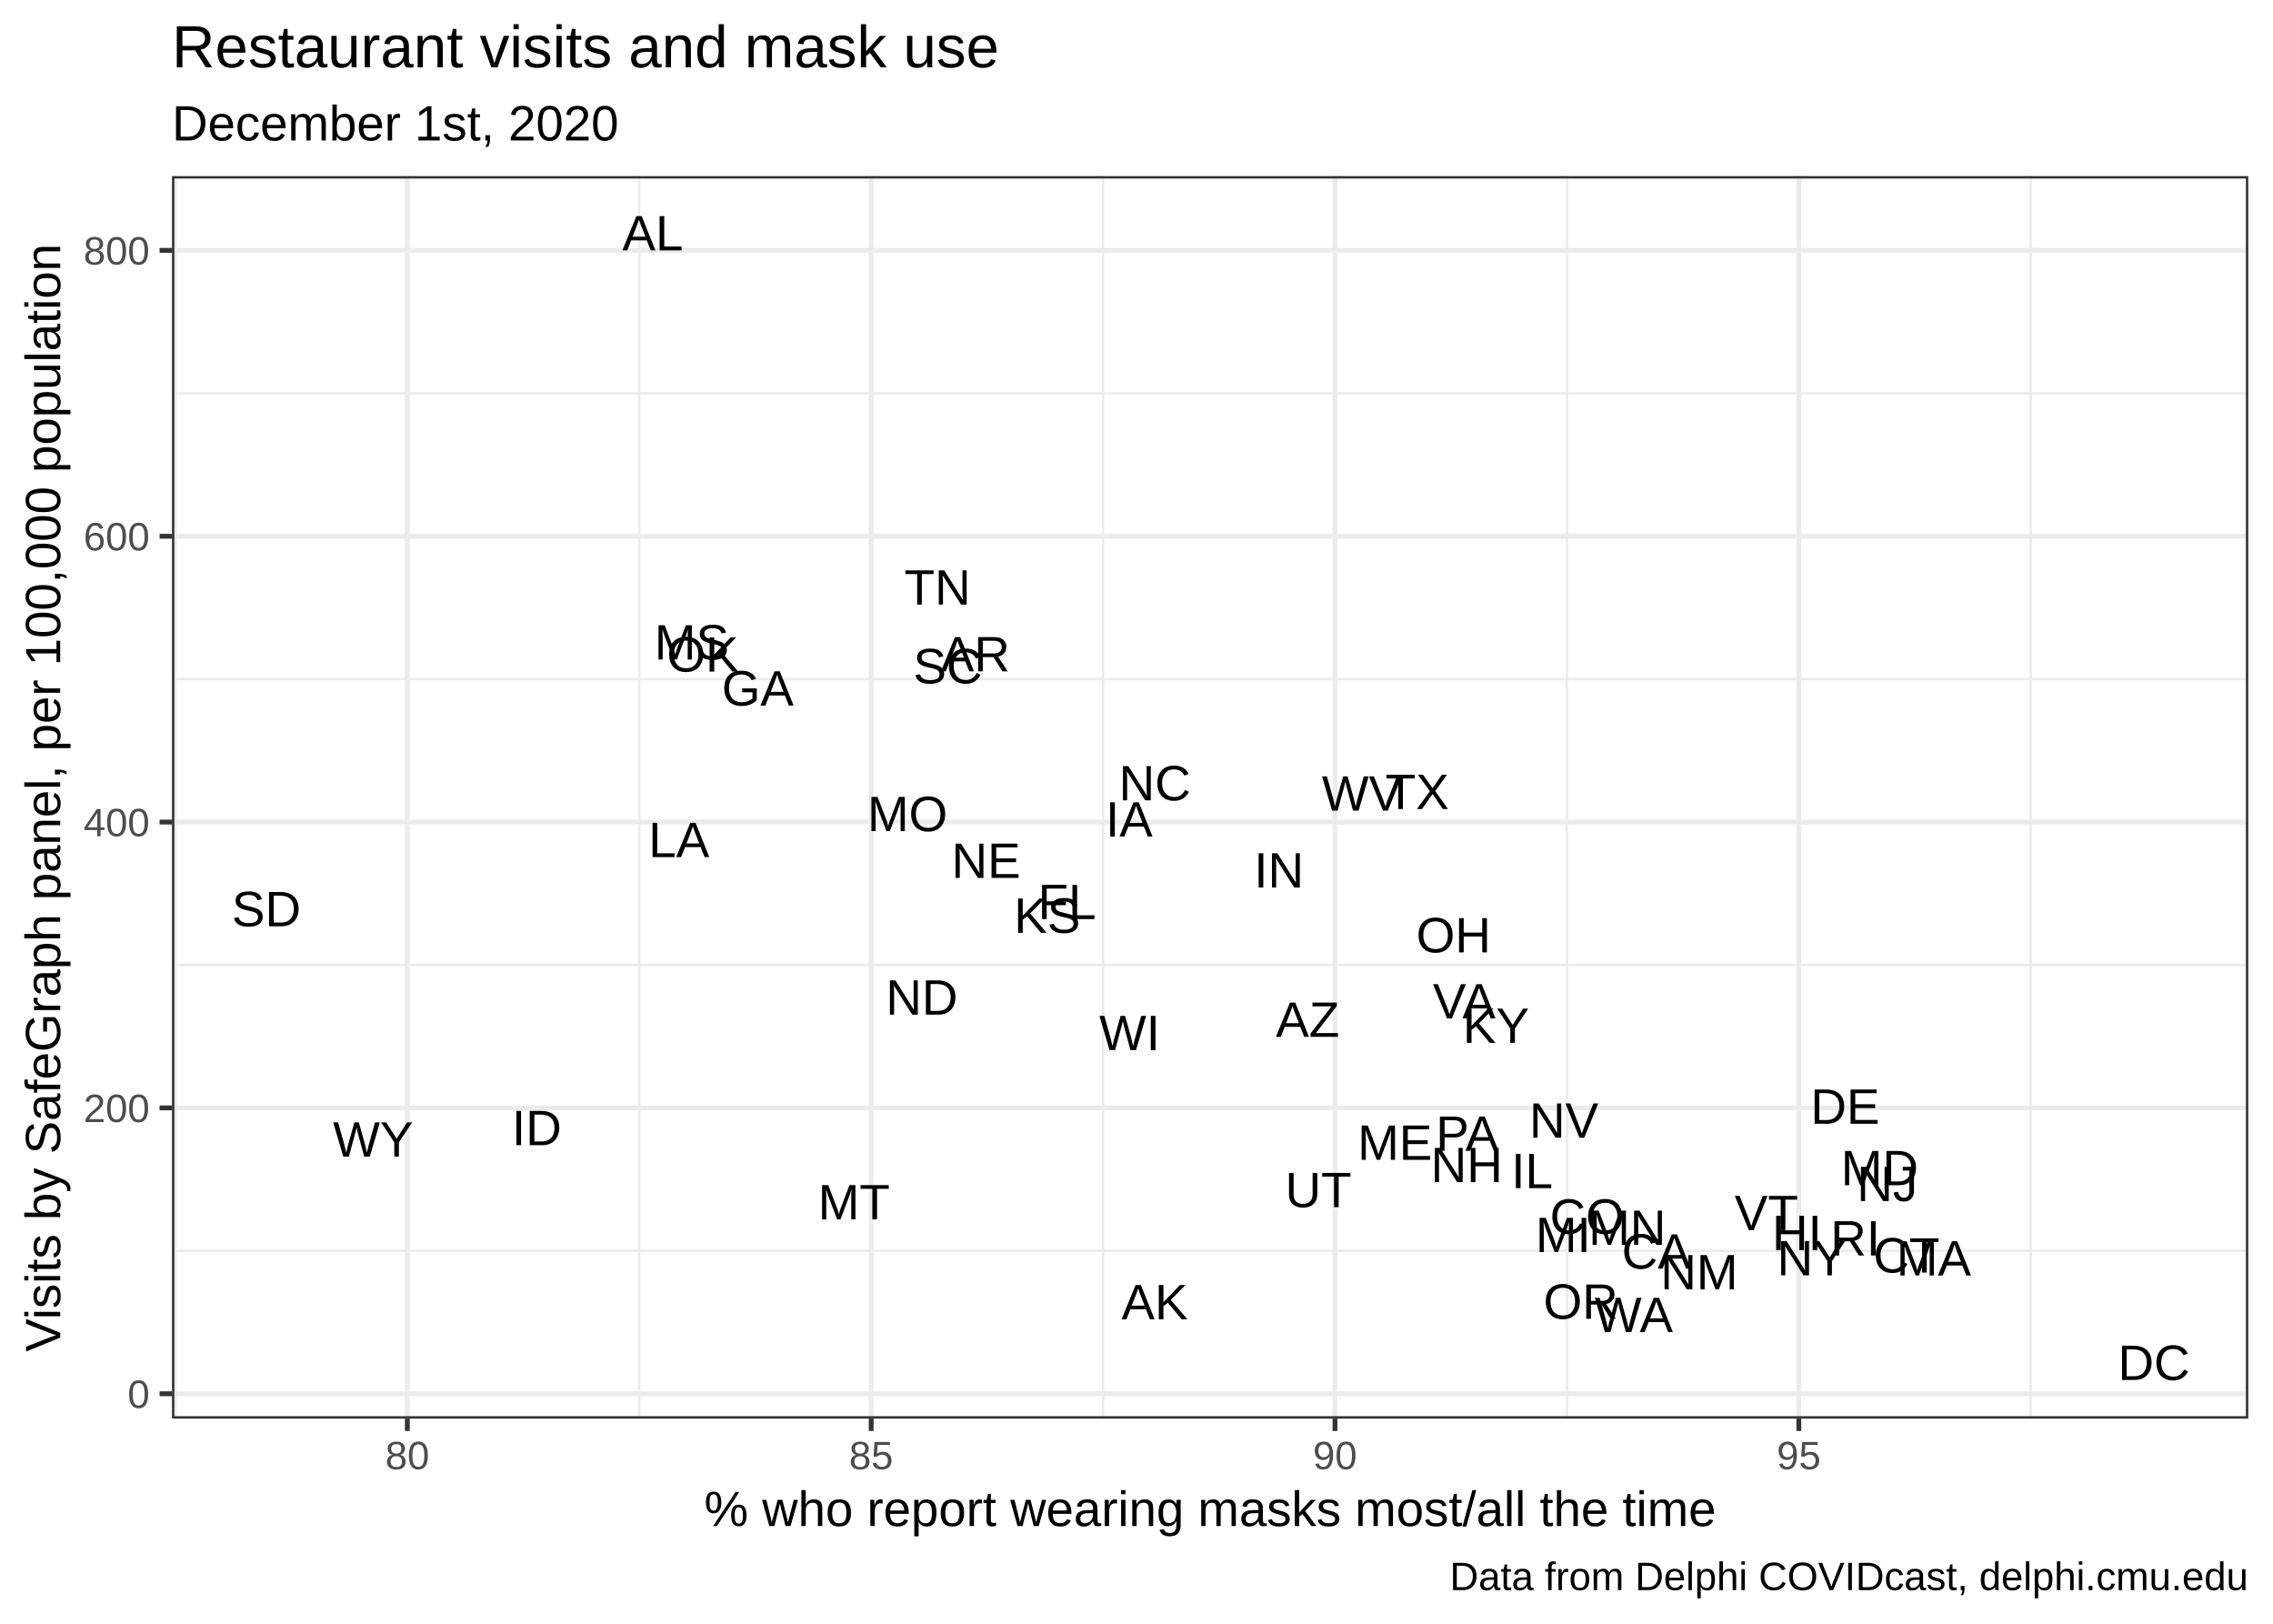
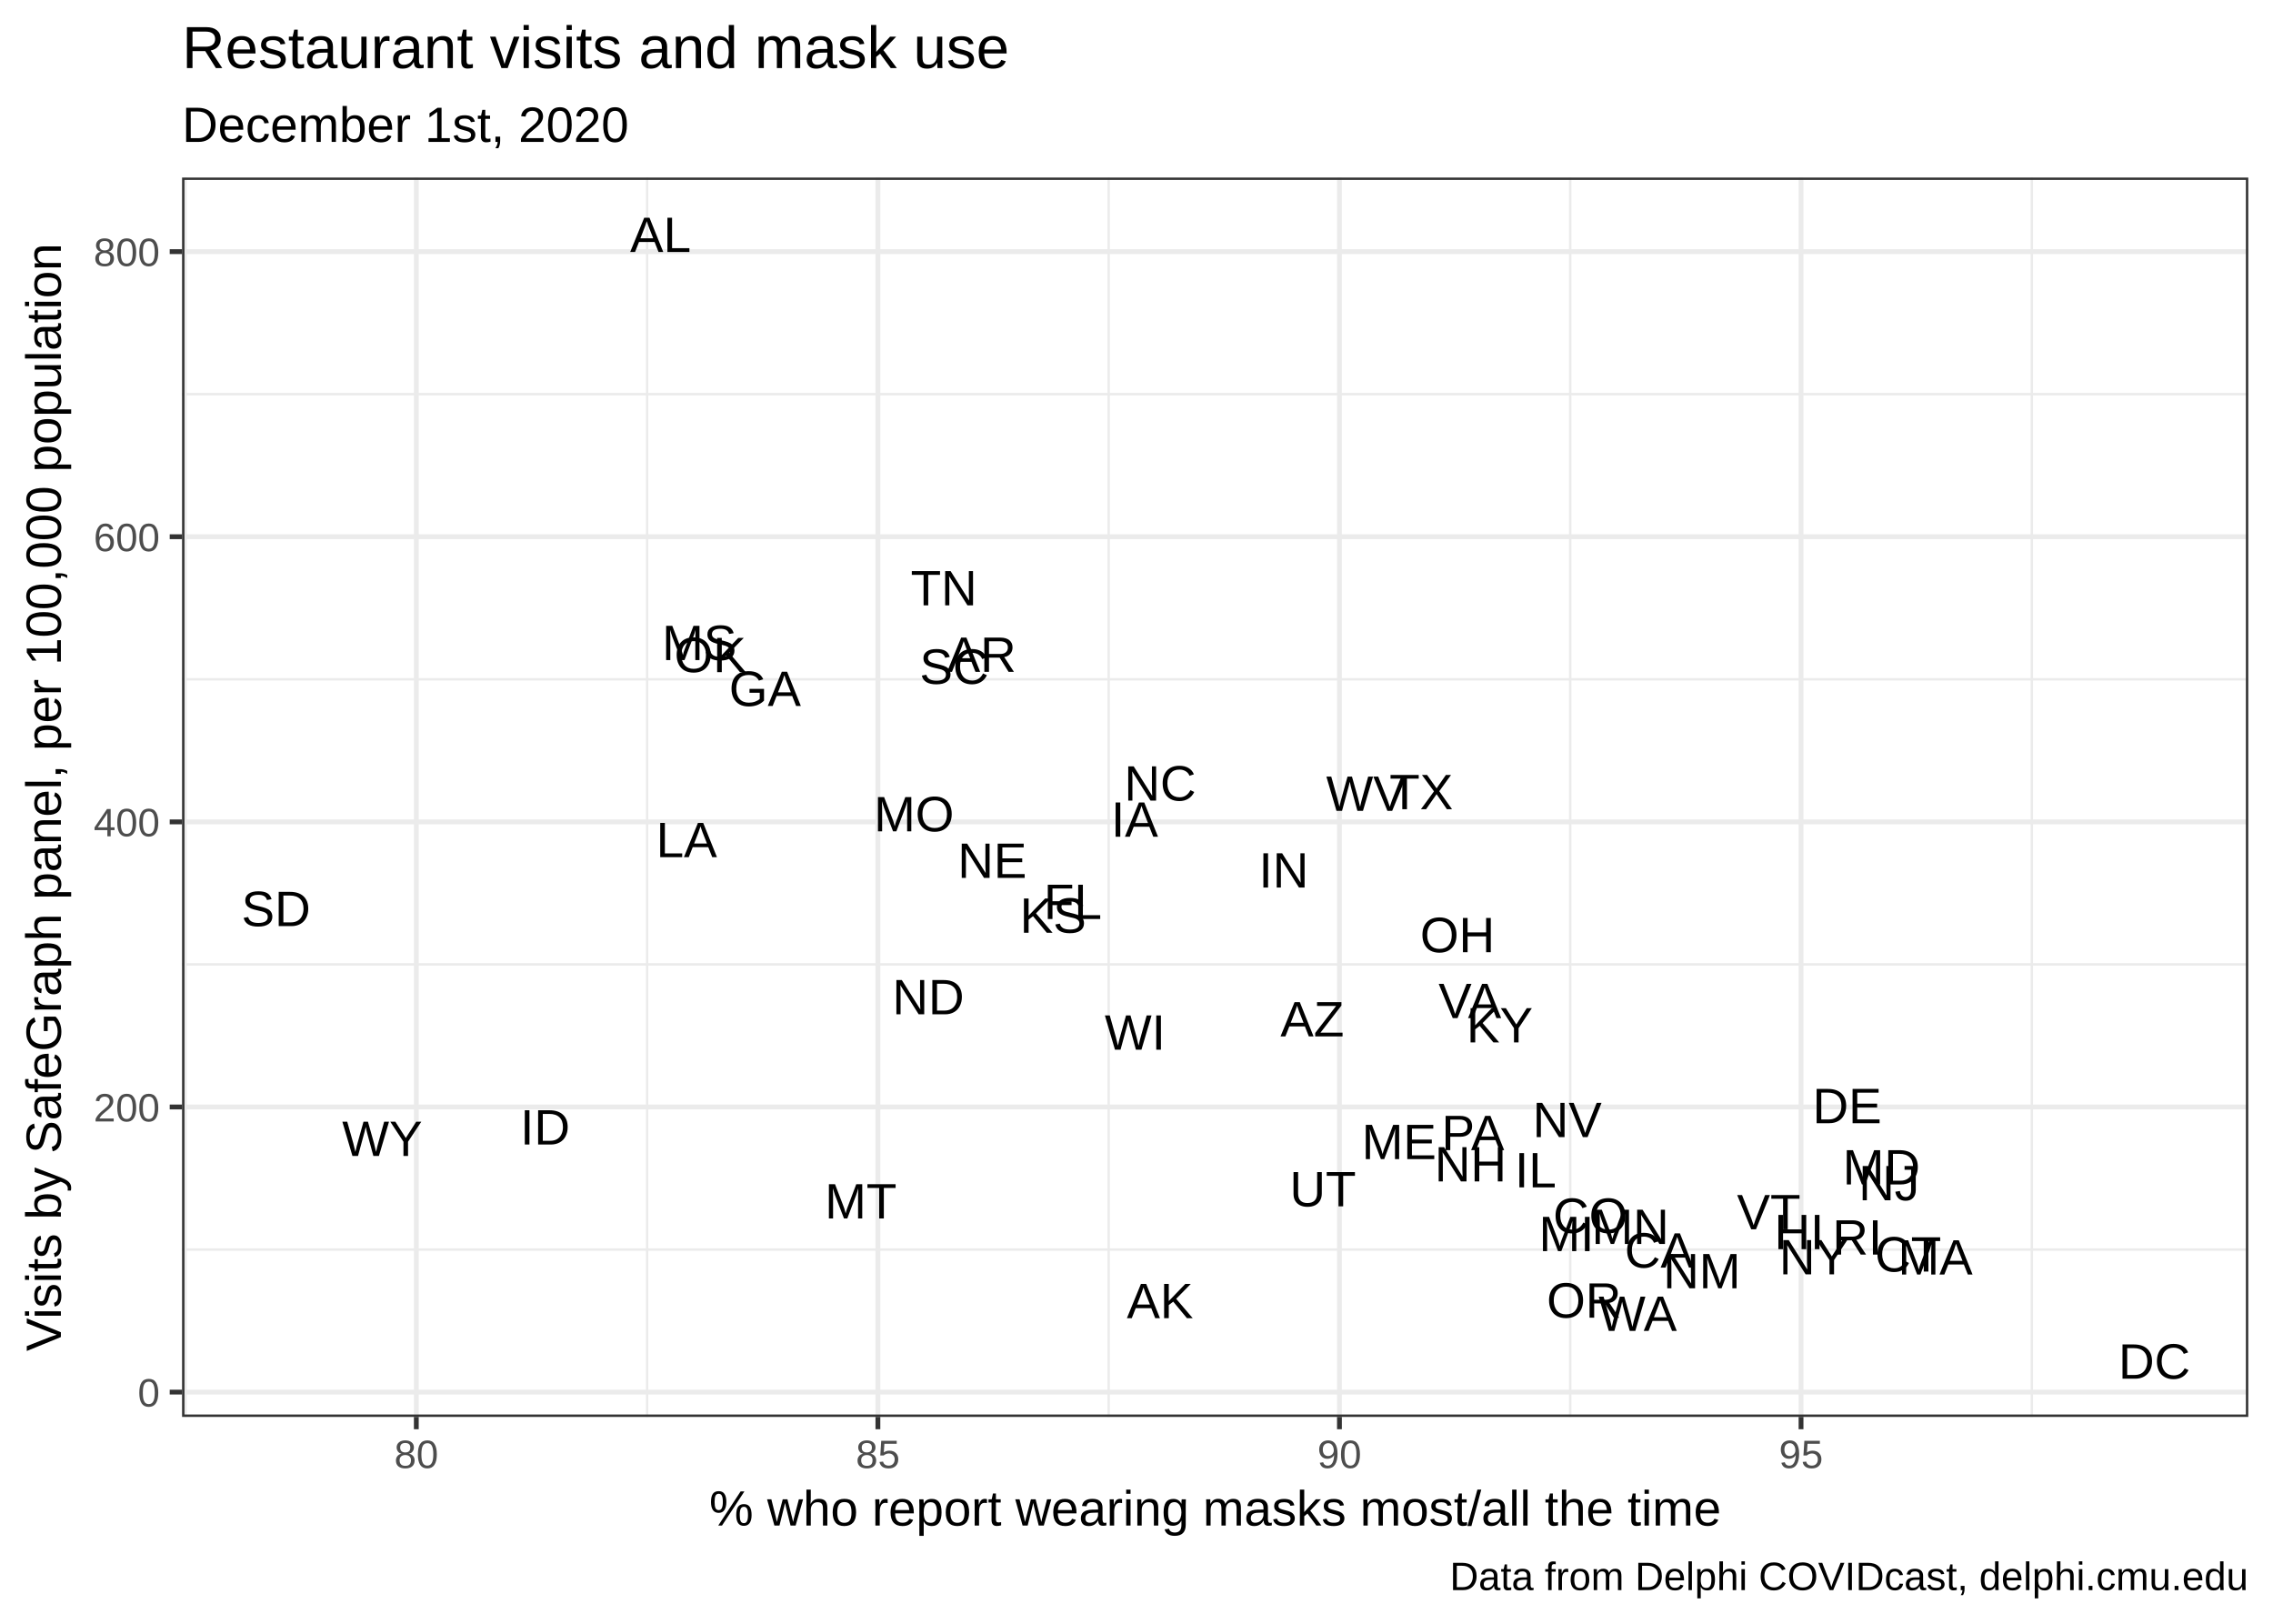
- <svg xmlns="http://www.w3.org/2000/svg" viewBox="0 0 504.00 360.00">
+ <svg xmlns="http://www.w3.org/2000/svg" class="svglite" width="504.00pt" height="360.00pt" viewBox="0 0 504.00 360.00">
  <defs>
    <style type="text/css">
-     line, polyline, polygon, path, rect, circle {
+     .svglite line, .svglite polyline, .svglite polygon, .svglite path, .svglite rect, .svglite circle {
      fill: none;
      stroke: #000000;
      stroke-linecap: round;
      stroke-linejoin: round;
      stroke-miterlimit: 10.00;
    }
+     .svglite text {
+       white-space: pre;
+     }
  </style>
  </defs>
  <rect width="100%" height="100%" style="stroke: none; fill: #FFFFFF;" />
-   <rect x="0.00" y="0" width="504.00" height="360.00" style="stroke-width: 1.07; stroke: #FFFFFF; fill: #FFFFFF;" />
  <defs>
-     <clipPath id="cpMzguMTN8NDk4LjUyfDMxNC41MnwzOS4wNA==">
-       <rect x="38.13" y="39.04" width="460.39" height="275.48" />
-     </clipPath>
-   </defs>
-   <rect x="38.13" y="39.04" width="460.39" height="275.48" style="stroke-width: 1.07; stroke: none; fill: #FFFFFF;" clip-path="url(#cpMzguMTN8NDk4LjUyfDMxNC41MnwzOS4wNA==)" />
-   <polyline points="38.13,277.32 498.52,277.32 " style="stroke-width: 0.53; stroke: #EBEBEB; stroke-linecap: butt;" clip-path="url(#cpMzguMTN8NDk4LjUyfDMxNC41MnwzOS4wNA==)" />
-   <polyline points="38.13,213.95 498.52,213.95 " style="stroke-width: 0.53; stroke: #EBEBEB; stroke-linecap: butt;" clip-path="url(#cpMzguMTN8NDk4LjUyfDMxNC41MnwzOS4wNA==)" />
-   <polyline points="38.13,150.57 498.52,150.57 " style="stroke-width: 0.53; stroke: #EBEBEB; stroke-linecap: butt;" clip-path="url(#cpMzguMTN8NDk4LjUyfDMxNC41MnwzOS4wNA==)" />
-   <polyline points="38.13,87.20 498.52,87.20 " style="stroke-width: 0.53; stroke: #EBEBEB; stroke-linecap: butt;" clip-path="url(#cpMzguMTN8NDk4LjUyfDMxNC41MnwzOS4wNA==)" />
-   <polyline points="38.90,314.52 38.90,39.04 " style="stroke-width: 0.53; stroke: #EBEBEB; stroke-linecap: butt;" clip-path="url(#cpMzguMTN8NDk4LjUyfDMxNC41MnwzOS4wNA==)" />
-   <polyline points="141.74,314.52 141.74,39.04 " style="stroke-width: 0.53; stroke: #EBEBEB; stroke-linecap: butt;" clip-path="url(#cpMzguMTN8NDk4LjUyfDMxNC41MnwzOS4wNA==)" />
-   <polyline points="244.59,314.52 244.59,39.04 " style="stroke-width: 0.53; stroke: #EBEBEB; stroke-linecap: butt;" clip-path="url(#cpMzguMTN8NDk4LjUyfDMxNC41MnwzOS4wNA==)" />
-   <polyline points="347.44,314.52 347.44,39.04 " style="stroke-width: 0.53; stroke: #EBEBEB; stroke-linecap: butt;" clip-path="url(#cpMzguMTN8NDk4LjUyfDMxNC41MnwzOS4wNA==)" />
-   <polyline points="450.28,314.52 450.28,39.04 " style="stroke-width: 0.53; stroke: #EBEBEB; stroke-linecap: butt;" clip-path="url(#cpMzguMTN8NDk4LjUyfDMxNC41MnwzOS4wNA==)" />
-   <polyline points="38.13,309.01 498.52,309.01 " style="stroke-width: 1.07; stroke: #EBEBEB; stroke-linecap: butt;" clip-path="url(#cpMzguMTN8NDk4LjUyfDMxNC41MnwzOS4wNA==)" />
-   <polyline points="38.13,245.63 498.52,245.63 " style="stroke-width: 1.07; stroke: #EBEBEB; stroke-linecap: butt;" clip-path="url(#cpMzguMTN8NDk4LjUyfDMxNC41MnwzOS4wNA==)" />
-   <polyline points="38.13,182.26 498.52,182.26 " style="stroke-width: 1.07; stroke: #EBEBEB; stroke-linecap: butt;" clip-path="url(#cpMzguMTN8NDk4LjUyfDMxNC41MnwzOS4wNA==)" />
-   <polyline points="38.13,118.89 498.52,118.89 " style="stroke-width: 1.07; stroke: #EBEBEB; stroke-linecap: butt;" clip-path="url(#cpMzguMTN8NDk4LjUyfDMxNC41MnwzOS4wNA==)" />
-   <polyline points="38.13,55.51 498.52,55.51 " style="stroke-width: 1.07; stroke: #EBEBEB; stroke-linecap: butt;" clip-path="url(#cpMzguMTN8NDk4LjUyfDMxNC41MnwzOS4wNA==)" />
-   <polyline points="90.32,314.52 90.32,39.04 " style="stroke-width: 1.07; stroke: #EBEBEB; stroke-linecap: butt;" clip-path="url(#cpMzguMTN8NDk4LjUyfDMxNC41MnwzOS4wNA==)" />
-   <polyline points="193.17,314.52 193.17,39.04 " style="stroke-width: 1.07; stroke: #EBEBEB; stroke-linecap: butt;" clip-path="url(#cpMzguMTN8NDk4LjUyfDMxNC41MnwzOS4wNA==)" />
-   <polyline points="296.01,314.52 296.01,39.04 " style="stroke-width: 1.07; stroke: #EBEBEB; stroke-linecap: butt;" clip-path="url(#cpMzguMTN8NDk4LjUyfDMxNC41MnwzOS4wNA==)" />
-   <polyline points="398.86,314.52 398.86,39.04 " style="stroke-width: 1.07; stroke: #EBEBEB; stroke-linecap: butt;" clip-path="url(#cpMzguMTN8NDk4LjUyfDMxNC41MnwzOS4wNA==)" />
-   <g clip-path="url(#cpMzguMTN8NDk4LjUyfDMxNC41MnwzOS4wNA==)">
-     <text x="248.67" y="292.50" style="font-size: 11.04px; font-family: Arial;" textLength="14.73px" lengthAdjust="spacingAndGlyphs">AK</text>
-   </g>
-   <g clip-path="url(#cpMzguMTN8NDk4LjUyfDMxNC41MnwzOS4wNA==)">
-     <text x="137.99" y="55.51" style="font-size: 11.04px; font-family: Arial;" textLength="13.50px" lengthAdjust="spacingAndGlyphs">AL</text>
-   </g>
-   <g clip-path="url(#cpMzguMTN8NDk4LjUyfDMxNC41MnwzOS4wNA==)">
-     <text x="208.62" y="148.84" style="font-size: 11.04px; font-family: Arial;" textLength="15.34px" lengthAdjust="spacingAndGlyphs">AR</text>
-   </g>
-   <g clip-path="url(#cpMzguMTN8NDk4LjUyfDMxNC41MnwzOS4wNA==)">
-     <text x="282.90" y="229.88" style="font-size: 11.04px; font-family: Arial;" textLength="14.11px" lengthAdjust="spacingAndGlyphs">AZ</text>
-   </g>
-   <g clip-path="url(#cpMzguMTN8NDk4LjUyfDMxNC41MnwzOS4wNA==)">
-     <text x="359.59" y="281.27" style="font-size: 11.04px; font-family: Arial;" textLength="15.34px" lengthAdjust="spacingAndGlyphs">CA</text>
-   </g>
-   <g clip-path="url(#cpMzguMTN8NDk4LjUyfDMxNC41MnwzOS4wNA==)">
-     <text x="343.65" y="273.55" style="font-size: 11.04px; font-family: Arial;" textLength="16.56px" lengthAdjust="spacingAndGlyphs">CO</text>
-   </g>
-   <g clip-path="url(#cpMzguMTN8NDk4LjUyfDMxNC41MnwzOS4wNA==)">
-     <text x="415.36" y="282.14" style="font-size: 11.04px; font-family: Arial;" textLength="14.72px" lengthAdjust="spacingAndGlyphs">CT</text>
-   </g>
-   <g clip-path="url(#cpMzguMTN8NDk4LjUyfDMxNC41MnwzOS4wNA==)">
-     <text x="469.62" y="305.95" style="font-size: 11.04px; font-family: Arial;" textLength="15.94px" lengthAdjust="spacingAndGlyphs">DC</text>
-   </g>
-   <g clip-path="url(#cpMzguMTN8NDk4LjUyfDMxNC41MnwzOS4wNA==)">
-     <text x="401.46" y="249.15" style="font-size: 11.04px; font-family: Arial;" textLength="15.34px" lengthAdjust="spacingAndGlyphs">DE</text>
-   </g>
-   <g clip-path="url(#cpMzguMTN8NDk4LjUyfDMxNC41MnwzOS4wNA==)">
-     <text x="230.15" y="203.77" style="font-size: 11.04px; font-family: Arial;" textLength="12.88px" lengthAdjust="spacingAndGlyphs">FL</text>
-   </g>
-   <g clip-path="url(#cpMzguMTN8NDk4LjUyfDMxNC41MnwzOS4wNA==)">
-     <text x="160.03" y="156.42" style="font-size: 11.04px; font-family: Arial;" textLength="15.95px" lengthAdjust="spacingAndGlyphs">GA</text>
-   </g>
-   <g clip-path="url(#cpMzguMTN8NDk4LjUyfDMxNC41MnwzOS4wNA==)">
-     <text x="392.93" y="277.16" style="font-size: 11.04px; font-family: Arial;" textLength="11.04px" lengthAdjust="spacingAndGlyphs">HI</text>
-   </g>
-   <g clip-path="url(#cpMzguMTN8NDk4LjUyfDMxNC41MnwzOS4wNA==)">
-     <text x="245.15" y="185.48" style="font-size: 11.04px; font-family: Arial;" textLength="10.43px" lengthAdjust="spacingAndGlyphs">IA</text>
-   </g>
-   <g clip-path="url(#cpMzguMTN8NDk4LjUyfDMxNC41MnwzOS4wNA==)">
-     <text x="113.49" y="253.90" style="font-size: 11.04px; font-family: Arial;" textLength="11.04px" lengthAdjust="spacingAndGlyphs">ID</text>
-   </g>
-   <g clip-path="url(#cpMzguMTN8NDk4LjUyfDMxNC41MnwzOS4wNA==)">
-     <text x="335.11" y="263.42" style="font-size: 11.04px; font-family: Arial;" textLength="9.21px" lengthAdjust="spacingAndGlyphs">IL</text>
-   </g>
-   <g clip-path="url(#cpMzguMTN8NDk4LjUyfDMxNC41MnwzOS4wNA==)">
-     <text x="278.07" y="196.78" style="font-size: 11.04px; font-family: Arial;" textLength="11.04px" lengthAdjust="spacingAndGlyphs">IN</text>
-   </g>
-   <g clip-path="url(#cpMzguMTN8NDk4LjUyfDMxNC41MnwzOS4wNA==)">
-     <text x="224.84" y="206.82" style="font-size: 11.04px; font-family: Arial;" textLength="14.73px" lengthAdjust="spacingAndGlyphs">KS</text>
-   </g>
-   <g clip-path="url(#cpMzguMTN8NDk4LjUyfDMxNC41MnwzOS4wNA==)">
-     <text x="324.35" y="231.21" style="font-size: 11.04px; font-family: Arial;" textLength="14.73px" lengthAdjust="spacingAndGlyphs">KY</text>
-   </g>
-   <g clip-path="url(#cpMzguMTN8NDk4LjUyfDMxNC41MnwzOS4wNA==)">
-     <text x="143.79" y="190.03" style="font-size: 11.04px; font-family: Arial;" textLength="13.50px" lengthAdjust="spacingAndGlyphs">LA</text>
-   </g>
-   <g clip-path="url(#cpMzguMTN8NDk4LjUyfDMxNC41MnwzOS4wNA==)">
-     <text x="420.50" y="282.79" style="font-size: 11.04px; font-family: Arial;" textLength="16.56px" lengthAdjust="spacingAndGlyphs">MA</text>
-   </g>
-   <g clip-path="url(#cpMzguMTN8NDk4LjUyfDMxNC41MnwzOS4wNA==)">
-     <text x="408.19" y="262.77" style="font-size: 11.04px; font-family: Arial;" textLength="17.17px" lengthAdjust="spacingAndGlyphs">MD</text>
-   </g>
-   <g clip-path="url(#cpMzguMTN8NDk4LjUyfDMxNC41MnwzOS4wNA==)">
-     <text x="301.02" y="257.14" style="font-size: 11.04px; font-family: Arial;" textLength="16.56px" lengthAdjust="spacingAndGlyphs">ME</text>
-   </g>
-   <g clip-path="url(#cpMzguMTN8NDk4LjUyfDMxNC41MnwzOS4wNA==)">
-     <text x="340.48" y="277.60" style="font-size: 11.04px; font-family: Arial;" textLength="12.26px" lengthAdjust="spacingAndGlyphs">MI</text>
-   </g>
-   <g clip-path="url(#cpMzguMTN8NDk4LjUyfDMxNC41MnwzOS4wNA==)">
-     <text x="352.23" y="276.01" style="font-size: 11.04px; font-family: Arial;" textLength="17.17px" lengthAdjust="spacingAndGlyphs">MN</text>
-   </g>
-   <g clip-path="url(#cpMzguMTN8NDk4LjUyfDMxNC41MnwzOS4wNA==)">
-     <text x="192.32" y="184.28" style="font-size: 11.04px; font-family: Arial;" textLength="17.78px" lengthAdjust="spacingAndGlyphs">MO</text>
-   </g>
-   <g clip-path="url(#cpMzguMTN8NDk4LjUyfDMxNC41MnwzOS4wNA==)">
-     <text x="145.11" y="146.22" style="font-size: 11.04px; font-family: Arial;" textLength="16.56px" lengthAdjust="spacingAndGlyphs">MS</text>
-   </g>
-   <g clip-path="url(#cpMzguMTN8NDk4LjUyfDMxNC41MnwzOS4wNA==)">
-     <text x="181.38" y="270.34" style="font-size: 11.04px; font-family: Arial;" textLength="15.94px" lengthAdjust="spacingAndGlyphs">MT</text>
-   </g>
-   <g clip-path="url(#cpMzguMTN8NDk4LjUyfDMxNC41MnwzOS4wNA==)">
-     <text x="248.09" y="177.45" style="font-size: 11.04px; font-family: Arial;" textLength="15.94px" lengthAdjust="spacingAndGlyphs">NC</text>
-   </g>
-   <g clip-path="url(#cpMzguMTN8NDk4LjUyfDMxNC41MnwzOS4wNA==)">
-     <text x="196.42" y="224.95" style="font-size: 11.04px; font-family: Arial;" textLength="15.94px" lengthAdjust="spacingAndGlyphs">ND</text>
-   </g>
-   <g clip-path="url(#cpMzguMTN8NDk4LjUyfDMxNC41MnwzOS4wNA==)">
-     <text x="210.98" y="194.64" style="font-size: 11.04px; font-family: Arial;" textLength="15.34px" lengthAdjust="spacingAndGlyphs">NE</text>
-   </g>
-   <g clip-path="url(#cpMzguMTN8NDk4LjUyfDMxNC41MnwzOS4wNA==)">
-     <text x="317.25" y="262.09" style="font-size: 11.04px; font-family: Arial;" textLength="15.94px" lengthAdjust="spacingAndGlyphs">NH</text>
-   </g>
-   <g clip-path="url(#cpMzguMTN8NDk4LjUyfDMxNC41MnwzOS4wNA==)">
-     <text x="411.72" y="266.29" style="font-size: 11.04px; font-family: Arial;" textLength="13.49px" lengthAdjust="spacingAndGlyphs">NJ</text>
-   </g>
-   <g clip-path="url(#cpMzguMTN8NDk4LjUyfDMxNC41MnwzOS4wNA==)">
-     <text x="368.18" y="285.86" style="font-size: 11.04px; font-family: Arial;" textLength="17.17px" lengthAdjust="spacingAndGlyphs">NM</text>
-   </g>
-   <g clip-path="url(#cpMzguMTN8NDk4LjUyfDMxNC41MnwzOS4wNA==)">
-     <text x="339.09" y="252.24" style="font-size: 11.04px; font-family: Arial;" textLength="15.34px" lengthAdjust="spacingAndGlyphs">NV</text>
-   </g>
-   <g clip-path="url(#cpMzguMTN8NDk4LjUyfDMxNC41MnwzOS4wNA==)">
-     <text x="394.04" y="282.75" style="font-size: 11.04px; font-family: Arial;" textLength="15.34px" lengthAdjust="spacingAndGlyphs">NY</text>
-   </g>
-   <g clip-path="url(#cpMzguMTN8NDk4LjUyfDMxNC41MnwzOS4wNA==)">
-     <text x="314.03" y="211.16" style="font-size: 11.04px; font-family: Arial;" textLength="16.56px" lengthAdjust="spacingAndGlyphs">OH</text>
-   </g>
-   <g clip-path="url(#cpMzguMTN8NDk4LjUyfDMxNC41MnwzOS4wNA==)">
-     <text x="147.85" y="148.90" style="font-size: 11.04px; font-family: Arial;" textLength="15.95px" lengthAdjust="spacingAndGlyphs">OK</text>
-   </g>
-   <g clip-path="url(#cpMzguMTN8NDk4LjUyfDMxNC41MnwzOS4wNA==)">
-     <text x="342.24" y="292.39" style="font-size: 11.04px; font-family: Arial;" textLength="16.56px" lengthAdjust="spacingAndGlyphs">OR</text>
-   </g>
-   <g clip-path="url(#cpMzguMTN8NDk4LjUyfDMxNC41MnwzOS4wNA==)">
-     <text x="318.38" y="255.15" style="font-size: 11.04px; font-family: Arial;" textLength="14.73px" lengthAdjust="spacingAndGlyphs">PA</text>
-   </g>
-   <g clip-path="url(#cpMzguMTN8NDk4LjUyfDMxNC41MnwzOS4wNA==)">
-     <text x="405.87" y="278.36" style="font-size: 11.04px; font-family: Arial;" textLength="11.04px" lengthAdjust="spacingAndGlyphs">RI</text>
-   </g>
-   <g clip-path="url(#cpMzguMTN8NDk4LjUyfDMxNC41MnwzOS4wNA==)">
-     <text x="202.49" y="151.51" style="font-size: 11.04px; font-family: Arial;" textLength="15.34px" lengthAdjust="spacingAndGlyphs">SC</text>
-   </g>
-   <g clip-path="url(#cpMzguMTN8NDk4LjUyfDMxNC41MnwzOS4wNA==)">
-     <text x="51.39" y="205.36" style="font-size: 11.04px; font-family: Arial;" textLength="15.34px" lengthAdjust="spacingAndGlyphs">SD</text>
-   </g>
-   <g clip-path="url(#cpMzguMTN8NDk4LjUyfDMxNC41MnwzOS4wNA==)">
-     <text x="200.51" y="134.05" style="font-size: 11.04px; font-family: Arial;" textLength="14.72px" lengthAdjust="spacingAndGlyphs">TN</text>
-   </g>
-   <g clip-path="url(#cpMzguMTN8NDk4LjUyfDMxNC41MnwzOS4wNA==)">
-     <text x="307.18" y="179.37" style="font-size: 11.04px; font-family: Arial;" textLength="14.11px" lengthAdjust="spacingAndGlyphs">TX</text>
-   </g>
-   <g clip-path="url(#cpMzguMTN8NDk4LjUyfDMxNC41MnwzOS4wNA==)">
-     <text x="284.96" y="267.64" style="font-size: 11.04px; font-family: Arial;" textLength="14.72px" lengthAdjust="spacingAndGlyphs">UT</text>
-   </g>
-   <g clip-path="url(#cpMzguMTN8NDk4LjUyfDMxNC41MnwzOS4wNA==)">
-     <text x="317.71" y="225.80" style="font-size: 11.04px; font-family: Arial;" textLength="14.73px" lengthAdjust="spacingAndGlyphs">VA</text>
-   </g>
-   <g clip-path="url(#cpMzguMTN8NDk4LjUyfDMxNC41MnwzOS4wNA==)">
-     <text x="384.62" y="272.74" style="font-size: 11.04px; font-family: Arial;" textLength="14.11px" lengthAdjust="spacingAndGlyphs">VT</text>
-   </g>
-   <g clip-path="url(#cpMzguMTN8NDk4LjUyfDMxNC41MnwzOS4wNA==)">
-     <text x="353.58" y="295.33" style="font-size: 11.04px; font-family: Arial;" textLength="17.78px" lengthAdjust="spacingAndGlyphs">WA</text>
-   </g>
-   <g clip-path="url(#cpMzguMTN8NDk4LjUyfDMxNC41MnwzOS4wNA==)">
-     <text x="243.74" y="232.82" style="font-size: 11.04px; font-family: Arial;" textLength="13.49px" lengthAdjust="spacingAndGlyphs">WI</text>
-   </g>
-   <g clip-path="url(#cpMzguMTN8NDk4LjUyfDMxNC41MnwzOS4wNA==)">
-     <text x="293.09" y="179.72" style="font-size: 11.04px; font-family: Arial;" textLength="17.78px" lengthAdjust="spacingAndGlyphs">WV</text>
-   </g>
-   <g clip-path="url(#cpMzguMTN8NDk4LjUyfDMxNC41MnwzOS4wNA==)">
-     <text x="73.84" y="256.44" style="font-size: 11.04px; font-family: Arial;" textLength="17.78px" lengthAdjust="spacingAndGlyphs">WY</text>
-   </g>
-   <rect x="38.13" y="39.04" width="460.39" height="275.48" style="stroke-width: 1.07; stroke: #333333;" clip-path="url(#cpMzguMTN8NDk4LjUyfDMxNC41MnwzOS4wNA==)" />
-   <defs>
-     <clipPath id="cpMC4wMHw1MDQuMDB8MzYwLjAwfDAuMDA=">
+     <clipPath id="cpMC4wMHw1MDQuMDB8MC4wMHwzNjAuMDA=">
      <rect x="0.00" y="0.00" width="504.00" height="360.00" />
    </clipPath>
  </defs>
-   <g clip-path="url(#cpMC4wMHw1MDQuMDB8MzYwLjAwfDAuMDA=)">
-     <text x="28.30" y="312.16" style="font-size: 8.80px; fill: #4D4D4D; font-family: Arial;" textLength="4.89px" lengthAdjust="spacingAndGlyphs">0</text>
+   <g clip-path="url(#cpMC4wMHw1MDQuMDB8MC4wMHwzNjAuMDA=)">
+     <rect x="0.00" y="0.00" width="504.00" height="360.00" style="stroke-width: 1.07; stroke: #FFFFFF; fill: #FFFFFF;" />
  </g>
-   <g clip-path="url(#cpMC4wMHw1MDQuMDB8MzYwLjAwfDAuMDA=)">
-     <text x="18.51" y="248.78" style="font-size: 8.80px; fill: #4D4D4D; font-family: Arial;" textLength="14.68px" lengthAdjust="spacingAndGlyphs">200</text>
+   <defs>
+     <clipPath id="cpNDAuMzd8NDk4LjUyfDM5LjM2fDMxNC4xNA==">
+       <rect x="40.37" y="39.36" width="458.15" height="274.78" />
+     </clipPath>
+   </defs>
+   <g clip-path="url(#cpNDAuMzd8NDk4LjUyfDM5LjM2fDMxNC4xNA==)">
+     <rect x="40.37" y="39.36" width="458.15" height="274.78" style="stroke-width: 1.07; stroke: none; fill: #FFFFFF;" />
+     <polyline points="40.37,277.04 498.52,277.04 " style="stroke-width: 0.53; stroke: #EBEBEB; stroke-linecap: butt;" />
+     <polyline points="40.37,213.82 498.52,213.82 " style="stroke-width: 0.53; stroke: #EBEBEB; stroke-linecap: butt;" />
+     <polyline points="40.37,150.61 498.52,150.61 " style="stroke-width: 0.53; stroke: #EBEBEB; stroke-linecap: butt;" />
+     <polyline points="40.37,87.39 498.52,87.39 " style="stroke-width: 0.53; stroke: #EBEBEB; stroke-linecap: butt;" />
+     <polyline points="41.14,314.14 41.14,39.36 " style="stroke-width: 0.53; stroke: #EBEBEB; stroke-linecap: butt;" />
+     <polyline points="143.49,314.14 143.49,39.36 " style="stroke-width: 0.53; stroke: #EBEBEB; stroke-linecap: butt;" />
+     <polyline points="245.83,314.14 245.83,39.36 " style="stroke-width: 0.53; stroke: #EBEBEB; stroke-linecap: butt;" />
+     <polyline points="348.17,314.14 348.17,39.36 " style="stroke-width: 0.53; stroke: #EBEBEB; stroke-linecap: butt;" />
+     <polyline points="450.52,314.14 450.52,39.36 " style="stroke-width: 0.53; stroke: #EBEBEB; stroke-linecap: butt;" />
+     <polyline points="40.37,308.64 498.52,308.64 " style="stroke-width: 1.07; stroke: #EBEBEB; stroke-linecap: butt;" />
+     <polyline points="40.37,245.43 498.52,245.43 " style="stroke-width: 1.07; stroke: #EBEBEB; stroke-linecap: butt;" />
+     <polyline points="40.37,182.22 498.52,182.22 " style="stroke-width: 1.07; stroke: #EBEBEB; stroke-linecap: butt;" />
+     <polyline points="40.37,119.00 498.52,119.00 " style="stroke-width: 1.07; stroke: #EBEBEB; stroke-linecap: butt;" />
+     <polyline points="40.37,55.79 498.52,55.79 " style="stroke-width: 1.07; stroke: #EBEBEB; stroke-linecap: butt;" />
+     <polyline points="92.31,314.14 92.31,39.36 " style="stroke-width: 1.07; stroke: #EBEBEB; stroke-linecap: butt;" />
+     <polyline points="194.66,314.14 194.66,39.36 " style="stroke-width: 1.07; stroke: #EBEBEB; stroke-linecap: butt;" />
+     <polyline points="297.00,314.14 297.00,39.36 " style="stroke-width: 1.07; stroke: #EBEBEB; stroke-linecap: butt;" />
+     <polyline points="399.35,314.14 399.35,39.36 " style="stroke-width: 1.07; stroke: #EBEBEB; stroke-linecap: butt;" />
+     <text x="257.22" y="292.26" text-anchor="middle" style="font-size: 11.04px; font-family: &quot;Arial&quot;;" textLength="14.78px" lengthAdjust="spacingAndGlyphs">AK</text>
+     <text x="146.47" y="55.87" text-anchor="middle" style="font-size: 11.04px; font-family: &quot;Arial&quot;;" textLength="13.69px" lengthAdjust="spacingAndGlyphs">AL</text>
+     <text x="217.66" y="148.96" text-anchor="middle" style="font-size: 11.04px; font-family: &quot;Arial&quot;;" textLength="15.21px" lengthAdjust="spacingAndGlyphs">AR</text>
+     <text x="290.97" y="229.79" text-anchor="middle" style="font-size: 11.04px; font-family: &quot;Arial&quot;;" textLength="15.11px" lengthAdjust="spacingAndGlyphs">AZ</text>
+     <text x="367.90" y="281.05" text-anchor="middle" style="font-size: 11.04px; font-family: &quot;Arial&quot;;" textLength="15.25px" lengthAdjust="spacingAndGlyphs">CA</text>
+     <text x="352.64" y="273.36" text-anchor="middle" style="font-size: 11.04px; font-family: &quot;Arial&quot;;" textLength="16.39px" lengthAdjust="spacingAndGlyphs">CO</text>
+     <text x="423.09" y="281.92" text-anchor="middle" style="font-size: 11.04px; font-family: &quot;Arial&quot;;" textLength="14.44px" lengthAdjust="spacingAndGlyphs">CT</text>
+     <text x="477.70" y="305.67" text-anchor="middle" style="font-size: 11.04px; font-family: &quot;Arial&quot;;" textLength="16.20px" lengthAdjust="spacingAndGlyphs">DC</text>
+     <text x="409.57" y="249.02" text-anchor="middle" style="font-size: 11.04px; font-family: &quot;Arial&quot;;" textLength="15.47px" lengthAdjust="spacingAndGlyphs">DE</text>
+     <text x="237.87" y="203.75" text-anchor="middle" style="font-size: 11.04px; font-family: &quot;Arial&quot;;" textLength="12.49px" lengthAdjust="spacingAndGlyphs">FL</text>
+     <text x="169.62" y="156.52" text-anchor="middle" style="font-size: 11.04px; font-family: &quot;Arial&quot;;" textLength="16.09px" lengthAdjust="spacingAndGlyphs">GA</text>
+     <text x="398.94" y="276.95" text-anchor="middle" style="font-size: 11.04px; font-family: &quot;Arial&quot;;" textLength="11.55px" lengthAdjust="spacingAndGlyphs">HI</text>
+     <text x="251.57" y="185.51" text-anchor="middle" style="font-size: 11.04px; font-family: &quot;Arial&quot;;" textLength="10.80px" lengthAdjust="spacingAndGlyphs">IA</text>
+     <text x="120.87" y="253.75" text-anchor="middle" style="font-size: 11.04px; font-family: &quot;Arial&quot;;" textLength="11.75px" lengthAdjust="spacingAndGlyphs">ID</text>
+     <text x="340.49" y="263.25" text-anchor="middle" style="font-size: 11.04px; font-family: &quot;Arial&quot;;" textLength="9.40px" lengthAdjust="spacingAndGlyphs">IL</text>
+     <text x="284.64" y="196.78" text-anchor="middle" style="font-size: 11.04px; font-family: &quot;Arial&quot;;" textLength="11.51px" lengthAdjust="spacingAndGlyphs">IN</text>
+     <text x="233.50" y="206.80" text-anchor="middle" style="font-size: 11.04px; font-family: &quot;Arial&quot;;" textLength="14.23px" lengthAdjust="spacingAndGlyphs">KS</text>
+     <text x="332.53" y="231.12" text-anchor="middle" style="font-size: 11.04px; font-family: &quot;Arial&quot;;" textLength="13.58px" lengthAdjust="spacingAndGlyphs">KY</text>
+     <text x="152.24" y="190.05" text-anchor="middle" style="font-size: 11.04px; font-family: &quot;Arial&quot;;" textLength="13.95px" lengthAdjust="spacingAndGlyphs">LA</text>
+     <text x="429.12" y="282.57" text-anchor="middle" style="font-size: 11.04px; font-family: &quot;Arial&quot;;" textLength="17.06px" lengthAdjust="spacingAndGlyphs">MA</text>
+     <text x="417.18" y="262.60" text-anchor="middle" style="font-size: 11.04px; font-family: &quot;Arial&quot;;" textLength="18.01px" lengthAdjust="spacingAndGlyphs">MD</text>
+     <text x="310.22" y="256.99" text-anchor="middle" style="font-size: 11.04px; font-family: &quot;Arial&quot;;" textLength="16.49px" lengthAdjust="spacingAndGlyphs">ME</text>
+     <text x="347.35" y="277.39" text-anchor="middle" style="font-size: 11.04px; font-family: &quot;Arial&quot;;" textLength="12.77px" lengthAdjust="spacingAndGlyphs">MI</text>
+     <text x="361.49" y="275.80" text-anchor="middle" style="font-size: 11.04px; font-family: &quot;Arial&quot;;" textLength="17.77px" lengthAdjust="spacingAndGlyphs">MN</text>
+     <text x="202.66" y="184.31" text-anchor="middle" style="font-size: 11.04px; font-family: &quot;Arial&quot;;" textLength="18.20px" lengthAdjust="spacingAndGlyphs">MO</text>
+     <text x="155.08" y="146.34" text-anchor="middle" style="font-size: 11.04px; font-family: &quot;Arial&quot;;" textLength="16.52px" lengthAdjust="spacingAndGlyphs">MS</text>
+     <text x="190.86" y="270.15" text-anchor="middle" style="font-size: 11.04px; font-family: &quot;Arial&quot;;" textLength="16.26px" lengthAdjust="spacingAndGlyphs">MT</text>
+     <text x="257.24" y="177.50" text-anchor="middle" style="font-size: 11.04px; font-family: &quot;Arial&quot;;" textLength="15.96px" lengthAdjust="spacingAndGlyphs">NC</text>
+     <text x="205.83" y="224.88" text-anchor="middle" style="font-size: 11.04px; font-family: &quot;Arial&quot;;" textLength="16.75px" lengthAdjust="spacingAndGlyphs">ND</text>
+     <text x="220.01" y="194.64" text-anchor="middle" style="font-size: 11.04px; font-family: &quot;Arial&quot;;" textLength="15.22px" lengthAdjust="spacingAndGlyphs">NE</text>
+     <text x="326.07" y="261.93" text-anchor="middle" style="font-size: 11.04px; font-family: &quot;Arial&quot;;" textLength="16.55px" lengthAdjust="spacingAndGlyphs">NH</text>
+     <text x="418.86" y="266.12" text-anchor="middle" style="font-size: 11.04px; font-family: &quot;Arial&quot;;" textLength="11.51px" lengthAdjust="spacingAndGlyphs">NJ</text>
+     <text x="377.36" y="285.63" text-anchor="middle" style="font-size: 11.04px; font-family: &quot;Arial&quot;;" textLength="17.77px" lengthAdjust="spacingAndGlyphs">NM</text>
+     <text x="347.50" y="252.10" text-anchor="middle" style="font-size: 11.04px; font-family: &quot;Arial&quot;;" textLength="15.80px" lengthAdjust="spacingAndGlyphs">NV</text>
+     <text x="402.18" y="282.53" text-anchor="middle" style="font-size: 11.04px; font-family: &quot;Arial&quot;;" textLength="14.99px" lengthAdjust="spacingAndGlyphs">NY</text>
+     <text x="323.17" y="211.12" text-anchor="middle" style="font-size: 11.04px; font-family: &quot;Arial&quot;;" textLength="16.98px" lengthAdjust="spacingAndGlyphs">OH</text>
+     <text x="157.50" y="149.02" text-anchor="middle" style="font-size: 11.04px; font-family: &quot;Arial&quot;;" textLength="15.92px" lengthAdjust="spacingAndGlyphs">OK</text>
+     <text x="351.24" y="292.14" text-anchor="middle" style="font-size: 11.04px; font-family: &quot;Arial&quot;;" textLength="16.34px" lengthAdjust="spacingAndGlyphs">OR</text>
+     <text x="326.59" y="255.00" text-anchor="middle" style="font-size: 11.04px; font-family: &quot;Arial&quot;;" textLength="13.49px" lengthAdjust="spacingAndGlyphs">PA</text>
+     <text x="411.82" y="278.15" text-anchor="middle" style="font-size: 11.04px; font-family: &quot;Arial&quot;;" textLength="10.92px" lengthAdjust="spacingAndGlyphs">RI</text>
+     <text x="211.57" y="151.62" text-anchor="middle" style="font-size: 11.04px; font-family: &quot;Arial&quot;;" textLength="14.70px" lengthAdjust="spacingAndGlyphs">SC</text>
+     <text x="61.20" y="205.33" text-anchor="middle" style="font-size: 11.04px; font-family: &quot;Arial&quot;;" textLength="15.49px" lengthAdjust="spacingAndGlyphs">SD</text>
+     <text x="209.29" y="134.21" text-anchor="middle" style="font-size: 11.04px; font-family: &quot;Arial&quot;;" textLength="14.99px" lengthAdjust="spacingAndGlyphs">TN</text>
+     <text x="315.13" y="179.41" text-anchor="middle" style="font-size: 11.04px; font-family: &quot;Arial&quot;;" textLength="14.30px" lengthAdjust="spacingAndGlyphs">TX</text>
+     <text x="293.32" y="267.46" text-anchor="middle" style="font-size: 11.04px; font-family: &quot;Arial&quot;;" textLength="14.81px" lengthAdjust="spacingAndGlyphs">UT</text>
+     <text x="325.92" y="225.72" text-anchor="middle" style="font-size: 11.04px; font-family: &quot;Arial&quot;;" textLength="14.39px" lengthAdjust="spacingAndGlyphs">VA</text>
+     <text x="392.20" y="272.55" text-anchor="middle" style="font-size: 11.04px; font-family: &quot;Arial&quot;;" textLength="14.28px" lengthAdjust="spacingAndGlyphs">VT</text>
+     <text x="363.13" y="295.08" text-anchor="middle" style="font-size: 11.04px; font-family: &quot;Arial&quot;;" textLength="17.85px" lengthAdjust="spacingAndGlyphs">WA</text>
+     <text x="251.69" y="232.73" text-anchor="middle" style="font-size: 11.04px; font-family: &quot;Arial&quot;;" textLength="14.16px" lengthAdjust="spacingAndGlyphs">WI</text>
+     <text x="302.95" y="179.77" text-anchor="middle" style="font-size: 11.04px; font-family: &quot;Arial&quot;;" textLength="18.45px" lengthAdjust="spacingAndGlyphs">WV</text>
+     <text x="84.76" y="256.29" text-anchor="middle" style="font-size: 11.04px; font-family: &quot;Arial&quot;;" textLength="17.65px" lengthAdjust="spacingAndGlyphs">WY</text>
+     <rect x="40.37" y="39.36" width="458.15" height="274.78" style="stroke-width: 1.07; stroke: #333333;" />
  </g>
-   <g clip-path="url(#cpMC4wMHw1MDQuMDB8MzYwLjAwfDAuMDA=)">
-     <text x="18.51" y="185.41" style="font-size: 8.80px; fill: #4D4D4D; font-family: Arial;" textLength="14.68px" lengthAdjust="spacingAndGlyphs">400</text>
-   </g>
-   <g clip-path="url(#cpMC4wMHw1MDQuMDB8MzYwLjAwfDAuMDA=)">
-     <text x="18.51" y="122.03" style="font-size: 8.80px; fill: #4D4D4D; font-family: Arial;" textLength="14.68px" lengthAdjust="spacingAndGlyphs">600</text>
-   </g>
-   <g clip-path="url(#cpMC4wMHw1MDQuMDB8MzYwLjAwfDAuMDA=)">
-     <text x="18.51" y="58.66" style="font-size: 8.80px; fill: #4D4D4D; font-family: Arial;" textLength="14.68px" lengthAdjust="spacingAndGlyphs">800</text>
-   </g>
-   <polyline points="35.39,309.01 38.13,309.01 " style="stroke-width: 1.07; stroke: #333333; stroke-linecap: butt;" clip-path="url(#cpMC4wMHw1MDQuMDB8MzYwLjAwfDAuMDA=)" />
-   <polyline points="35.39,245.63 38.13,245.63 " style="stroke-width: 1.07; stroke: #333333; stroke-linecap: butt;" clip-path="url(#cpMC4wMHw1MDQuMDB8MzYwLjAwfDAuMDA=)" />
-   <polyline points="35.39,182.26 38.13,182.26 " style="stroke-width: 1.07; stroke: #333333; stroke-linecap: butt;" clip-path="url(#cpMC4wMHw1MDQuMDB8MzYwLjAwfDAuMDA=)" />
-   <polyline points="35.39,118.89 38.13,118.89 " style="stroke-width: 1.07; stroke: #333333; stroke-linecap: butt;" clip-path="url(#cpMC4wMHw1MDQuMDB8MzYwLjAwfDAuMDA=)" />
-   <polyline points="35.39,55.51 38.13,55.51 " style="stroke-width: 1.07; stroke: #333333; stroke-linecap: butt;" clip-path="url(#cpMC4wMHw1MDQuMDB8MzYwLjAwfDAuMDA=)" />
-   <polyline points="90.32,317.26 90.32,314.52 " style="stroke-width: 1.07; stroke: #333333; stroke-linecap: butt;" clip-path="url(#cpMC4wMHw1MDQuMDB8MzYwLjAwfDAuMDA=)" />
-   <polyline points="193.17,317.26 193.17,314.52 " style="stroke-width: 1.07; stroke: #333333; stroke-linecap: butt;" clip-path="url(#cpMC4wMHw1MDQuMDB8MzYwLjAwfDAuMDA=)" />
-   <polyline points="296.01,317.26 296.01,314.52 " style="stroke-width: 1.07; stroke: #333333; stroke-linecap: butt;" clip-path="url(#cpMC4wMHw1MDQuMDB8MzYwLjAwfDAuMDA=)" />
-   <polyline points="398.86,317.26 398.86,314.52 " style="stroke-width: 1.07; stroke: #333333; stroke-linecap: butt;" clip-path="url(#cpMC4wMHw1MDQuMDB8MzYwLjAwfDAuMDA=)" />
-   <g clip-path="url(#cpMC4wMHw1MDQuMDB8MzYwLjAwfDAuMDA=)">
-     <text x="85.43" y="325.75" style="font-size: 8.80px; fill: #4D4D4D; font-family: Arial;" textLength="9.79px" lengthAdjust="spacingAndGlyphs">80</text>
-   </g>
-   <g clip-path="url(#cpMC4wMHw1MDQuMDB8MzYwLjAwfDAuMDA=)">
-     <text x="188.27" y="325.75" style="font-size: 8.80px; fill: #4D4D4D; font-family: Arial;" textLength="9.79px" lengthAdjust="spacingAndGlyphs">85</text>
-   </g>
-   <g clip-path="url(#cpMC4wMHw1MDQuMDB8MzYwLjAwfDAuMDA=)">
-     <text x="291.12" y="325.75" style="font-size: 8.80px; fill: #4D4D4D; font-family: Arial;" textLength="9.79px" lengthAdjust="spacingAndGlyphs">90</text>
-   </g>
-   <g clip-path="url(#cpMC4wMHw1MDQuMDB8MzYwLjAwfDAuMDA=)">
-     <text x="393.97" y="325.75" style="font-size: 8.80px; fill: #4D4D4D; font-family: Arial;" textLength="9.79px" lengthAdjust="spacingAndGlyphs">95</text>
-   </g>
-   <g clip-path="url(#cpMC4wMHw1MDQuMDB8MzYwLjAwfDAuMDA=)">
-     <text x="156.14" y="338.34" style="font-size: 11.00px; font-family: Arial;" textLength="224.36px" lengthAdjust="spacingAndGlyphs">% who report wearing masks most/all the time</text>
-   </g>
-   <g clip-path="url(#cpMC4wMHw1MDQuMDB8MzYwLjAwfDAuMDA=)">
-     <text transform="translate(13.35,299.70) rotate(-90)" style="font-size: 11.00px; font-family: Arial;" textLength="245.83px" lengthAdjust="spacingAndGlyphs">Visits by SafeGraph panel, per 100,000 population</text>
-   </g>
-   <g clip-path="url(#cpMC4wMHw1MDQuMDB8MzYwLjAwfDAuMDA=)">
-     <text x="38.13" y="31.14" style="font-size: 11.00px; font-family: Arial;" textLength="99.05px" lengthAdjust="spacingAndGlyphs">December 1st, 2020</text>
-   </g>
-   <g clip-path="url(#cpMC4wMHw1MDQuMDB8MzYwLjAwfDAuMDA=)">
-     <text x="38.13" y="14.93" style="font-size: 13.20px; font-family: Arial;" textLength="183.41px" lengthAdjust="spacingAndGlyphs">Restaurant visits and mask use</text>
-   </g>
-   <g clip-path="url(#cpMC4wMHw1MDQuMDB8MzYwLjAwfDAuMDA=)">
-     <text x="321.47" y="352.54" style="font-size: 8.80px; font-family: Arial;" textLength="177.05px" lengthAdjust="spacingAndGlyphs">Data from Delphi COVIDcast, delphi.cmu.edu</text>
+   <g clip-path="url(#cpMC4wMHw1MDQuMDB8MC4wMHwzNjAuMDA=)">
+     <text x="35.44" y="311.85" text-anchor="end" style="font-size: 8.80px;fill: #4D4D4D; font-family: &quot;Arial&quot;;" textLength="5.59px" lengthAdjust="spacingAndGlyphs">0</text>
+     <text x="35.44" y="248.64" text-anchor="end" style="font-size: 8.80px;fill: #4D4D4D; font-family: &quot;Arial&quot;;" textLength="16.78px" lengthAdjust="spacingAndGlyphs">200</text>
+     <text x="35.44" y="185.42" text-anchor="end" style="font-size: 8.80px;fill: #4D4D4D; font-family: &quot;Arial&quot;;" textLength="16.78px" lengthAdjust="spacingAndGlyphs">400</text>
+     <text x="35.44" y="122.21" text-anchor="end" style="font-size: 8.80px;fill: #4D4D4D; font-family: &quot;Arial&quot;;" textLength="16.78px" lengthAdjust="spacingAndGlyphs">600</text>
+     <text x="35.44" y="58.99" text-anchor="end" style="font-size: 8.80px;fill: #4D4D4D; font-family: &quot;Arial&quot;;" textLength="16.78px" lengthAdjust="spacingAndGlyphs">800</text>
+     <polyline points="37.63,308.64 40.37,308.64 " style="stroke-width: 1.07; stroke: #333333; stroke-linecap: butt;" />
+     <polyline points="37.63,245.43 40.37,245.43 " style="stroke-width: 1.07; stroke: #333333; stroke-linecap: butt;" />
+     <polyline points="37.63,182.22 40.37,182.22 " style="stroke-width: 1.07; stroke: #333333; stroke-linecap: butt;" />
+     <polyline points="37.63,119.00 40.37,119.00 " style="stroke-width: 1.07; stroke: #333333; stroke-linecap: butt;" />
+     <polyline points="37.63,55.79 40.37,55.79 " style="stroke-width: 1.07; stroke: #333333; stroke-linecap: butt;" />
+     <polyline points="92.31,316.88 92.31,314.14 " style="stroke-width: 1.07; stroke: #333333; stroke-linecap: butt;" />
+     <polyline points="194.66,316.88 194.66,314.14 " style="stroke-width: 1.07; stroke: #333333; stroke-linecap: butt;" />
+     <polyline points="297.00,316.88 297.00,314.14 " style="stroke-width: 1.07; stroke: #333333; stroke-linecap: butt;" />
+     <polyline points="399.35,316.88 399.35,314.14 " style="stroke-width: 1.07; stroke: #333333; stroke-linecap: butt;" />
+     <text x="92.31" y="325.49" text-anchor="middle" style="font-size: 8.80px;fill: #4D4D4D; font-family: &quot;Arial&quot;;" textLength="11.19px" lengthAdjust="spacingAndGlyphs">80</text>
+     <text x="194.66" y="325.49" text-anchor="middle" style="font-size: 8.80px;fill: #4D4D4D; font-family: &quot;Arial&quot;;" textLength="11.19px" lengthAdjust="spacingAndGlyphs">85</text>
+     <text x="297.00" y="325.49" text-anchor="middle" style="font-size: 8.80px;fill: #4D4D4D; font-family: &quot;Arial&quot;;" textLength="11.19px" lengthAdjust="spacingAndGlyphs">90</text>
+     <text x="399.35" y="325.49" text-anchor="middle" style="font-size: 8.80px;fill: #4D4D4D; font-family: &quot;Arial&quot;;" textLength="11.19px" lengthAdjust="spacingAndGlyphs">95</text>
+     <text x="269.45" y="338.23" text-anchor="middle" style="font-size: 11.00px; font-family: &quot;Arial&quot;;" textLength="257.54px" lengthAdjust="spacingAndGlyphs">% who report wearing masks most/all the time</text>
+     <text transform="translate(13.50,176.75) rotate(-90)" text-anchor="middle" style="font-size: 11.00px; font-family: &quot;Arial&quot;;" textLength="278.09px" lengthAdjust="spacingAndGlyphs">Visits by SafeGraph panel, per 100,000 population</text>
+     <text x="40.37" y="31.46" style="font-size: 11.00px; font-family: &quot;Arial&quot;;" textLength="112.58px" lengthAdjust="spacingAndGlyphs">December 1st, 2020</text>
+     <text x="40.37" y="15.10" style="font-size: 13.20px; font-family: &quot;Arial&quot;;" textLength="206.62px" lengthAdjust="spacingAndGlyphs">Restaurant visits and mask use</text>
+     <text x="498.52" y="352.54" text-anchor="end" style="font-size: 8.80px; font-family: &quot;Arial&quot;;" textLength="198.46px" lengthAdjust="spacingAndGlyphs">Data from Delphi COVIDcast, delphi.cmu.edu</text>
  </g>
</svg>
